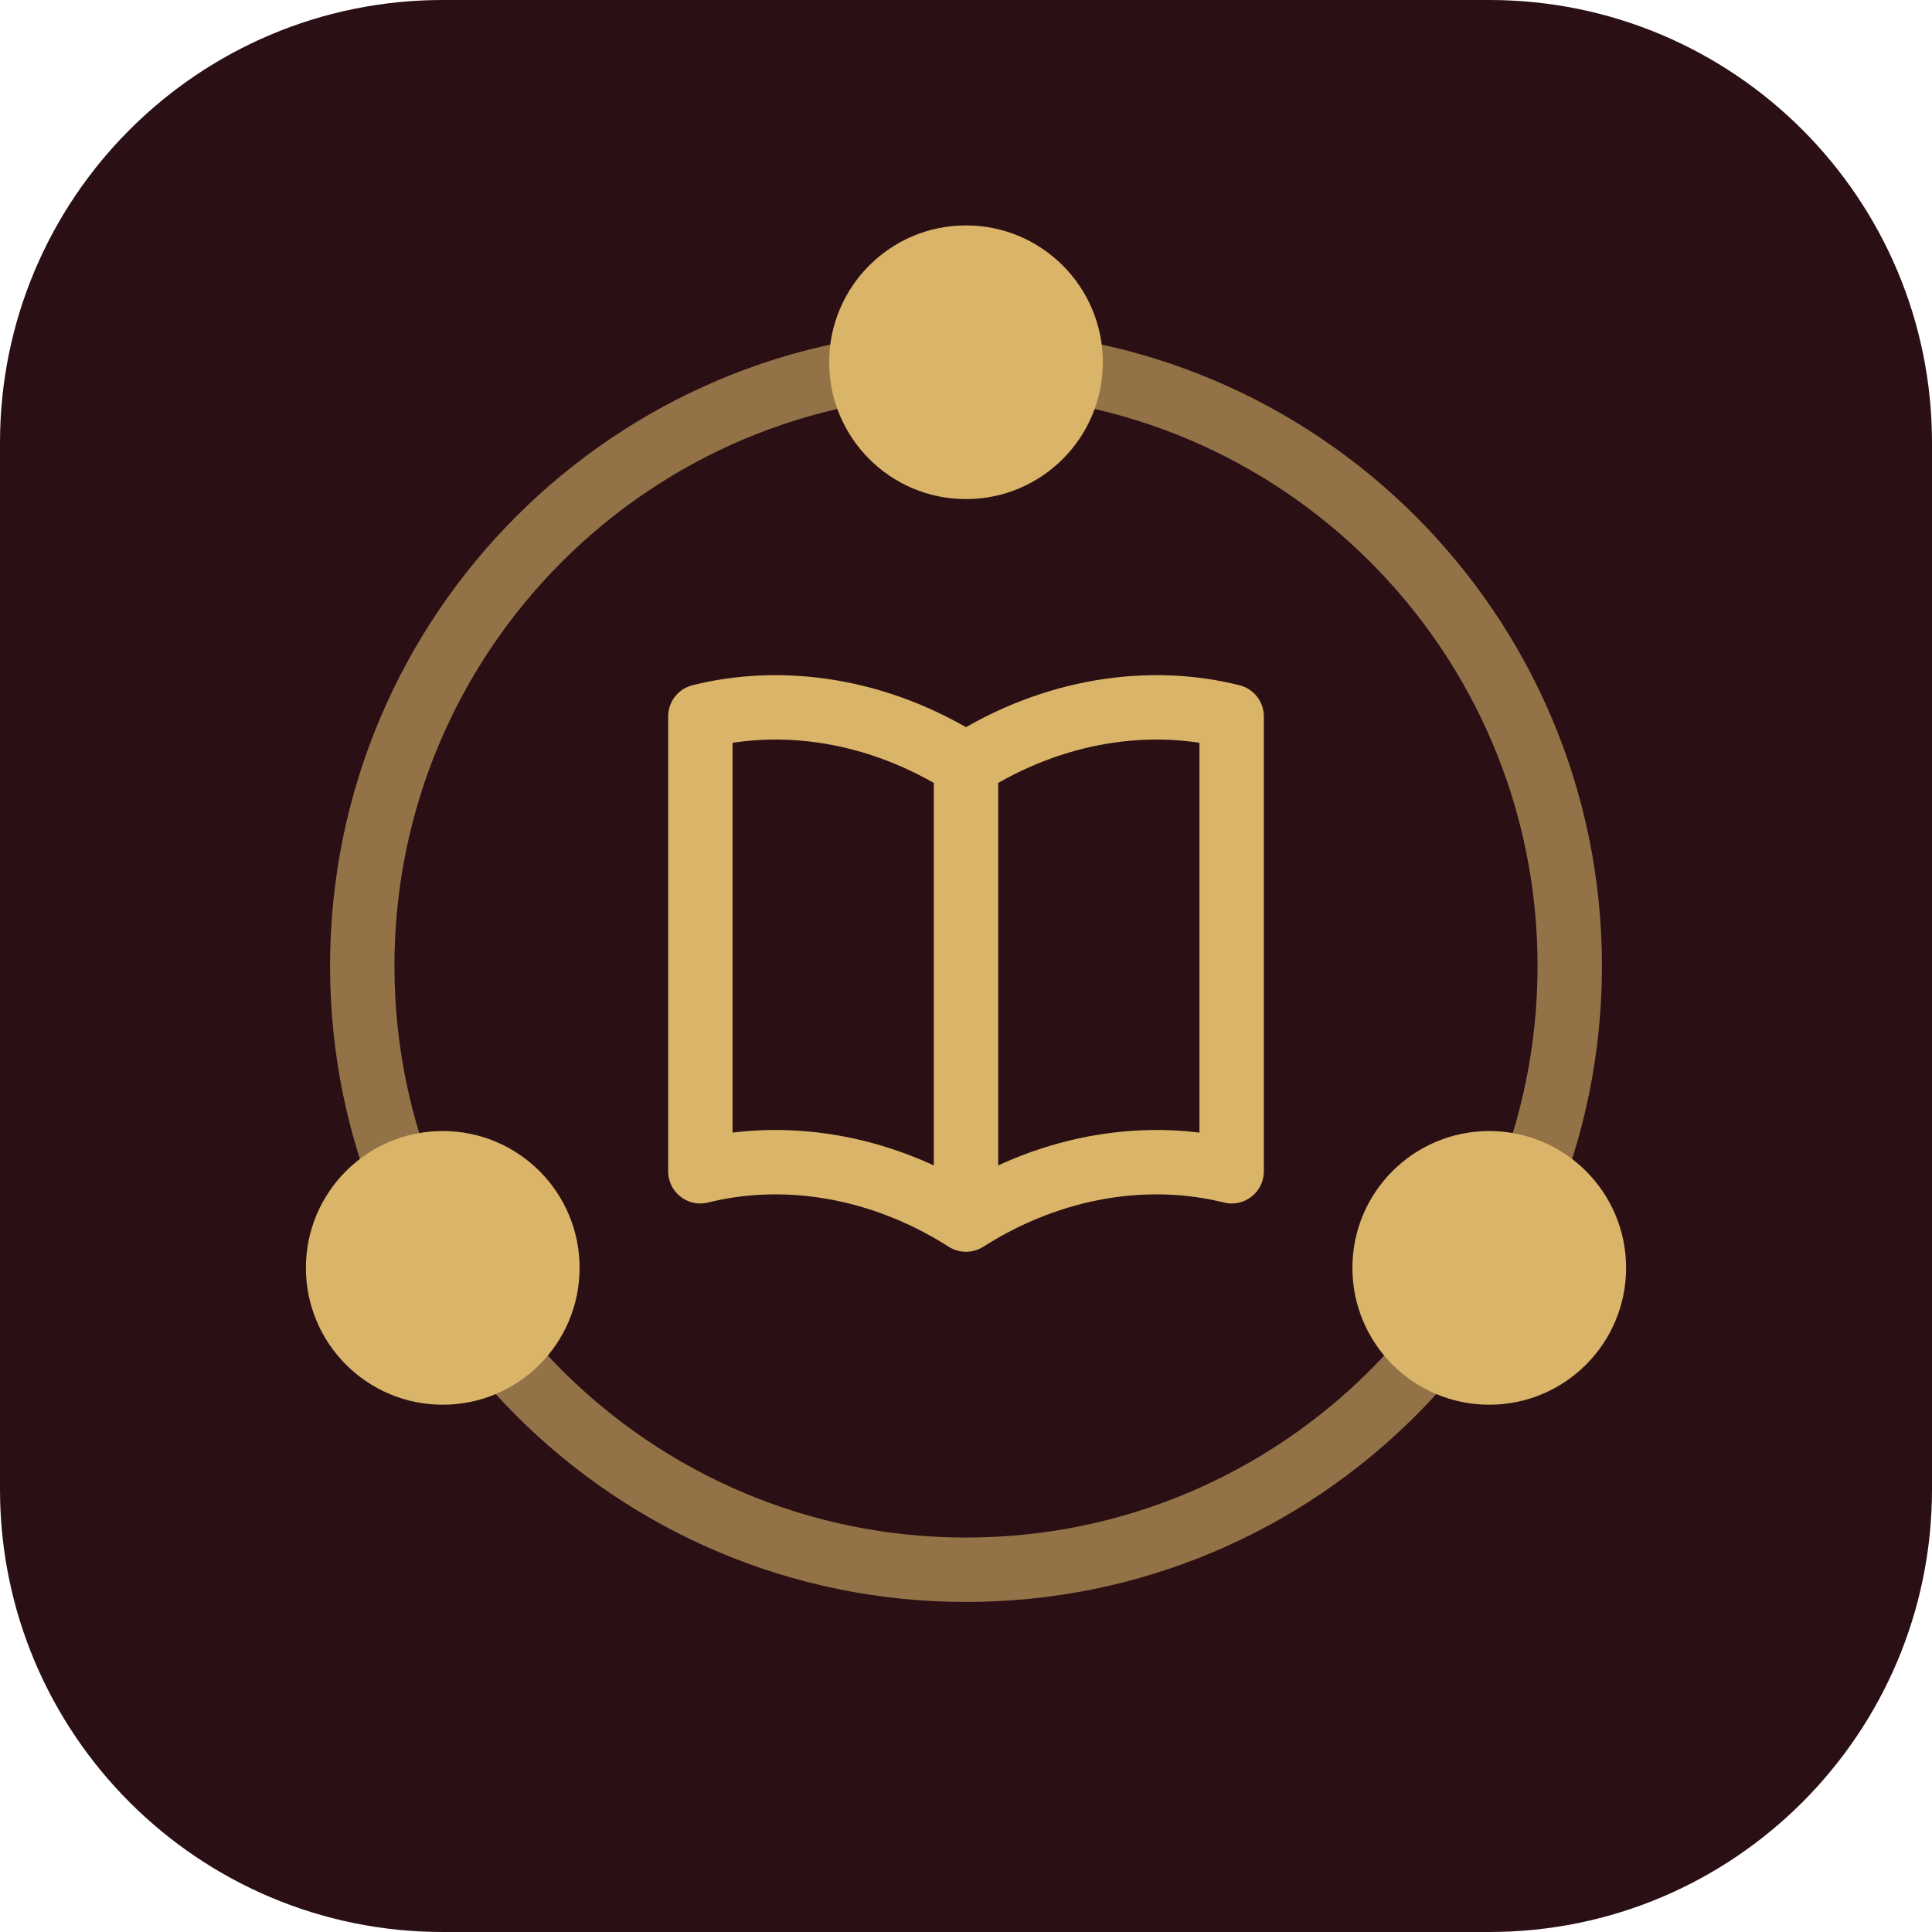
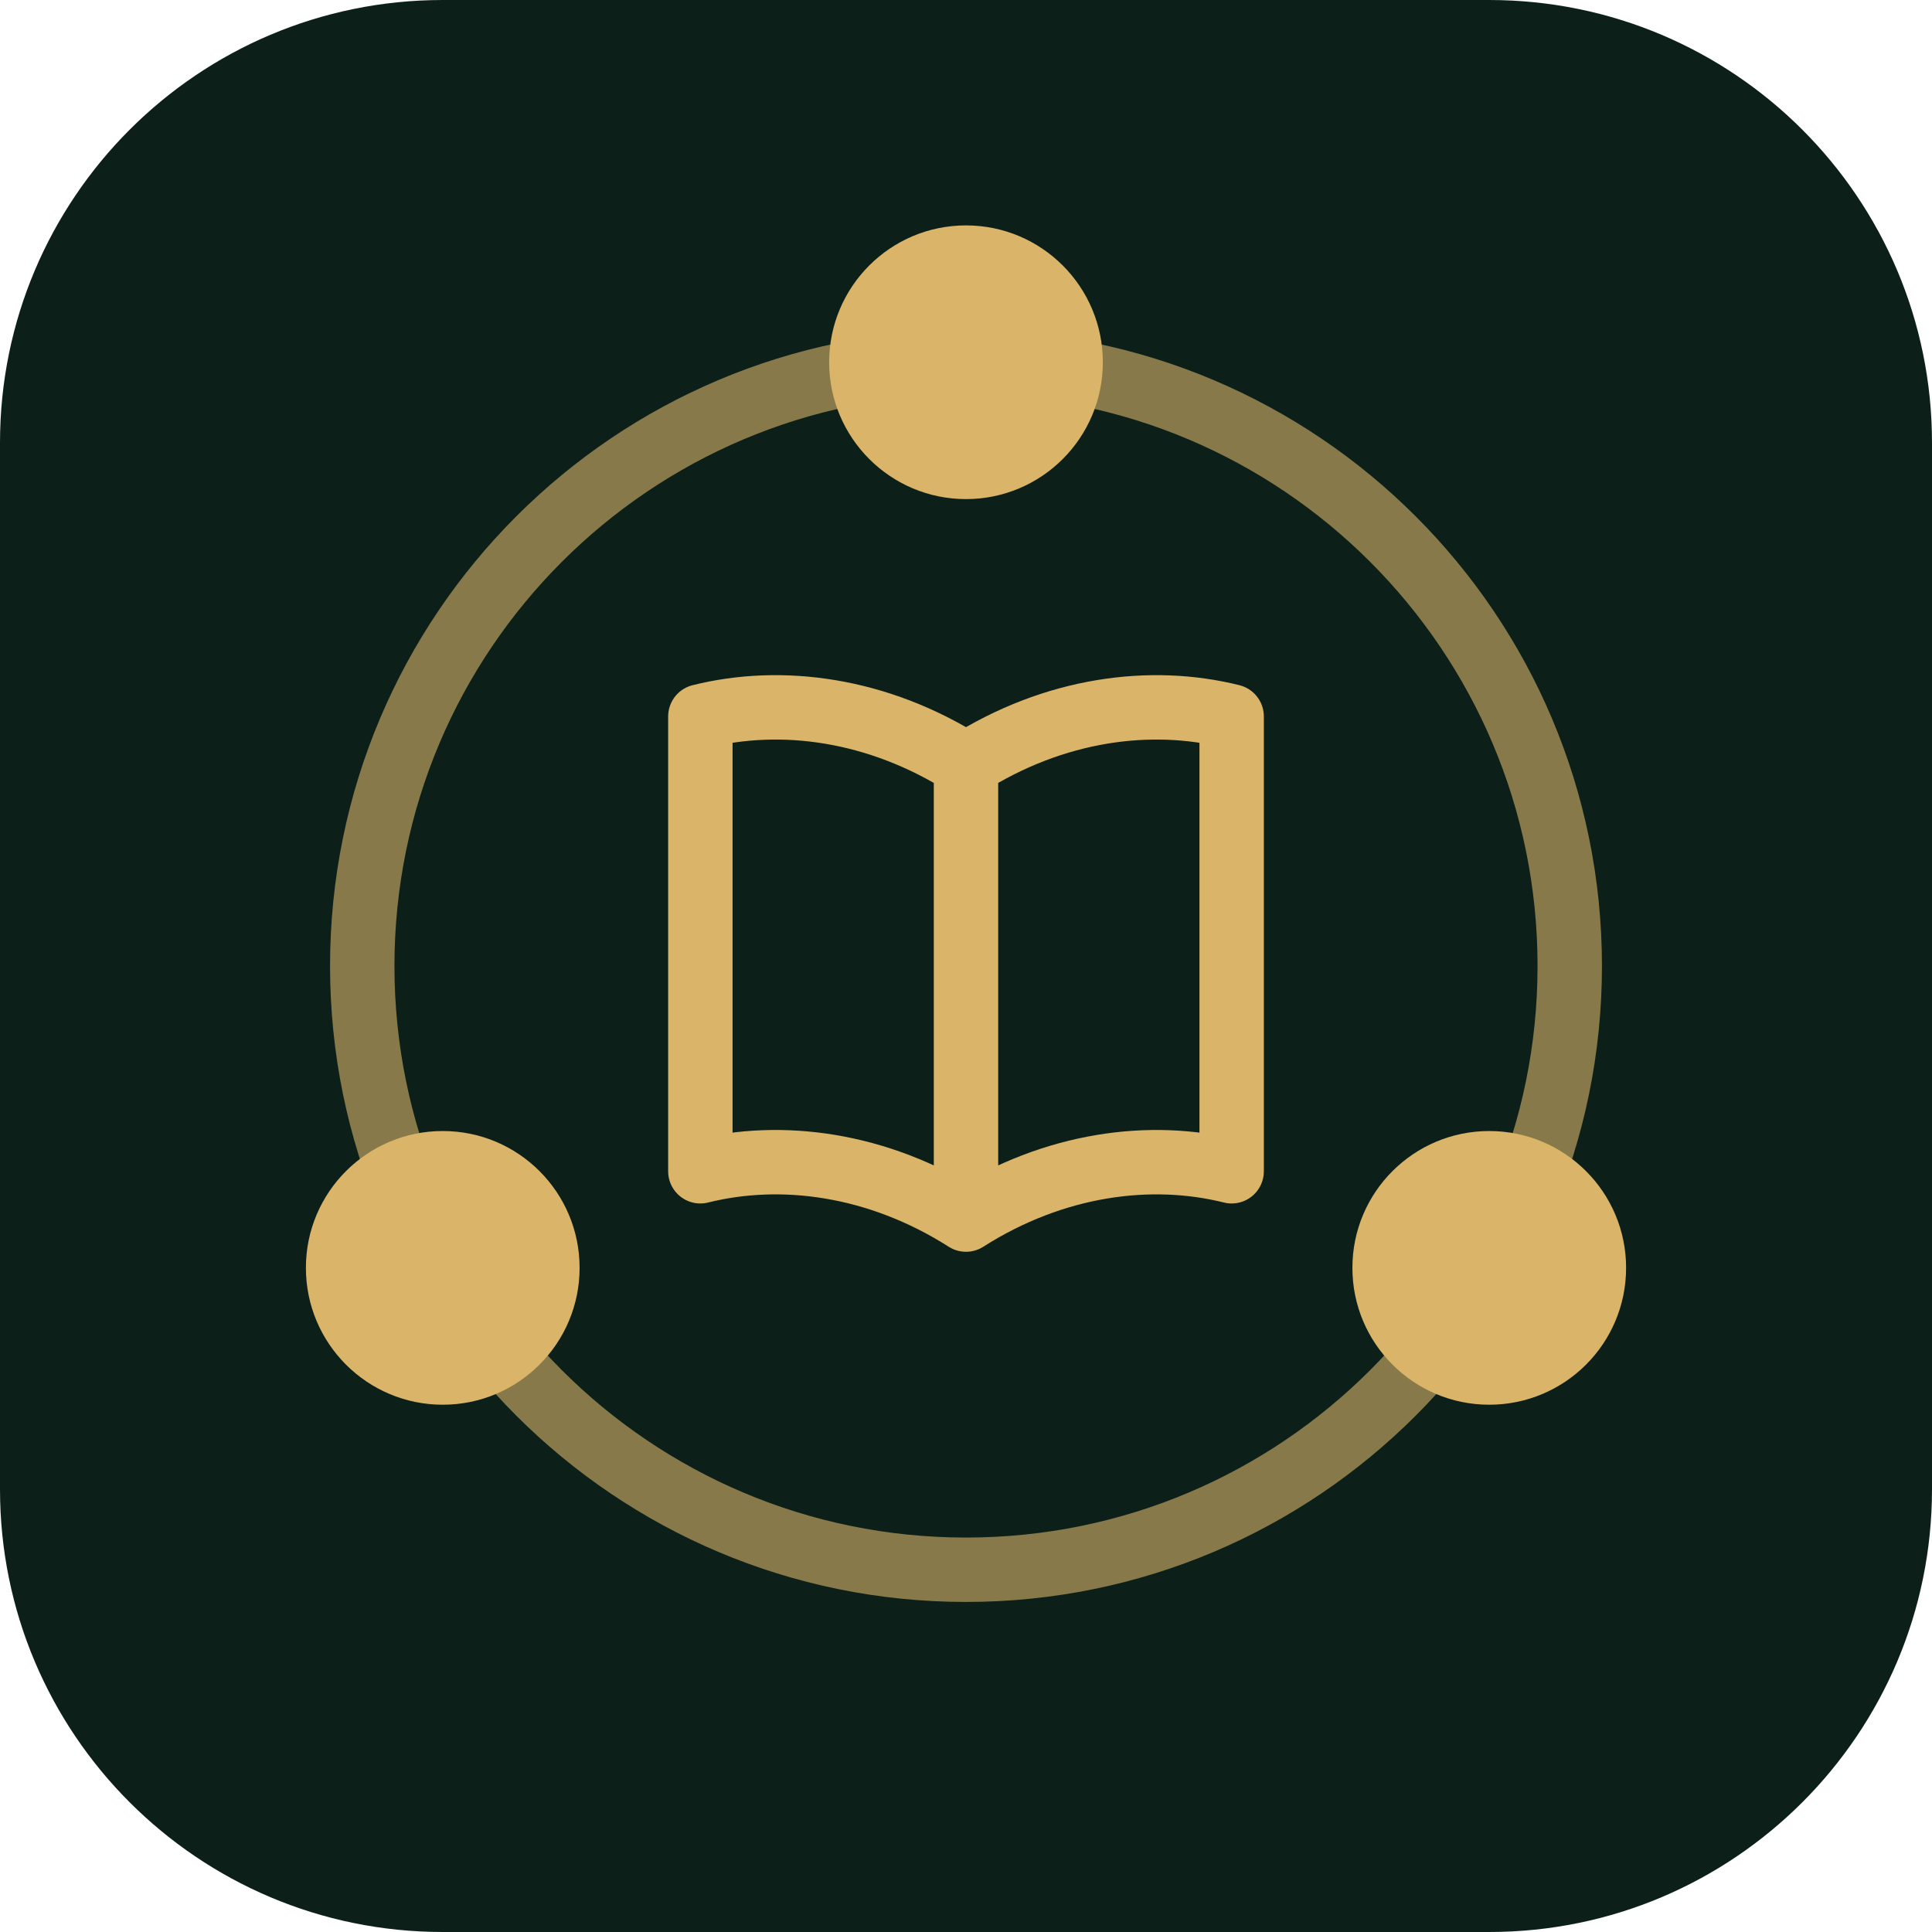
<svg xmlns="http://www.w3.org/2000/svg" viewBox="0 0 48 48">
-   <rect width="48" height="48" rx="11" fill="#2a0f14" />
+   <rect width="48" height="48" rx="11" fill="#0c2019" />
  <g fill="none" stroke="#d9b469" stroke-width="1.6" stroke-linejoin="round">
    <circle cx="24" cy="24" r="15" stroke-opacity="0.6" />
    <path d="M24 19c-2.2-1.4-4.6-1.7-6.6-1.2v11.3c2-.5 4.4-.2 6.6 1.2 2.2-1.4 4.6-1.7 6.6-1.2V17.8c-2-.5-4.4-.2-6.6 1.2ZM24 19v11.3" />
  </g>
  <g fill="#d9b469">
    <circle cx="24" cy="9" r="3.4" />
    <circle cx="37" cy="31.5" r="3.4" />
    <circle cx="11" cy="31.5" r="3.4" />
  </g>
</svg>
